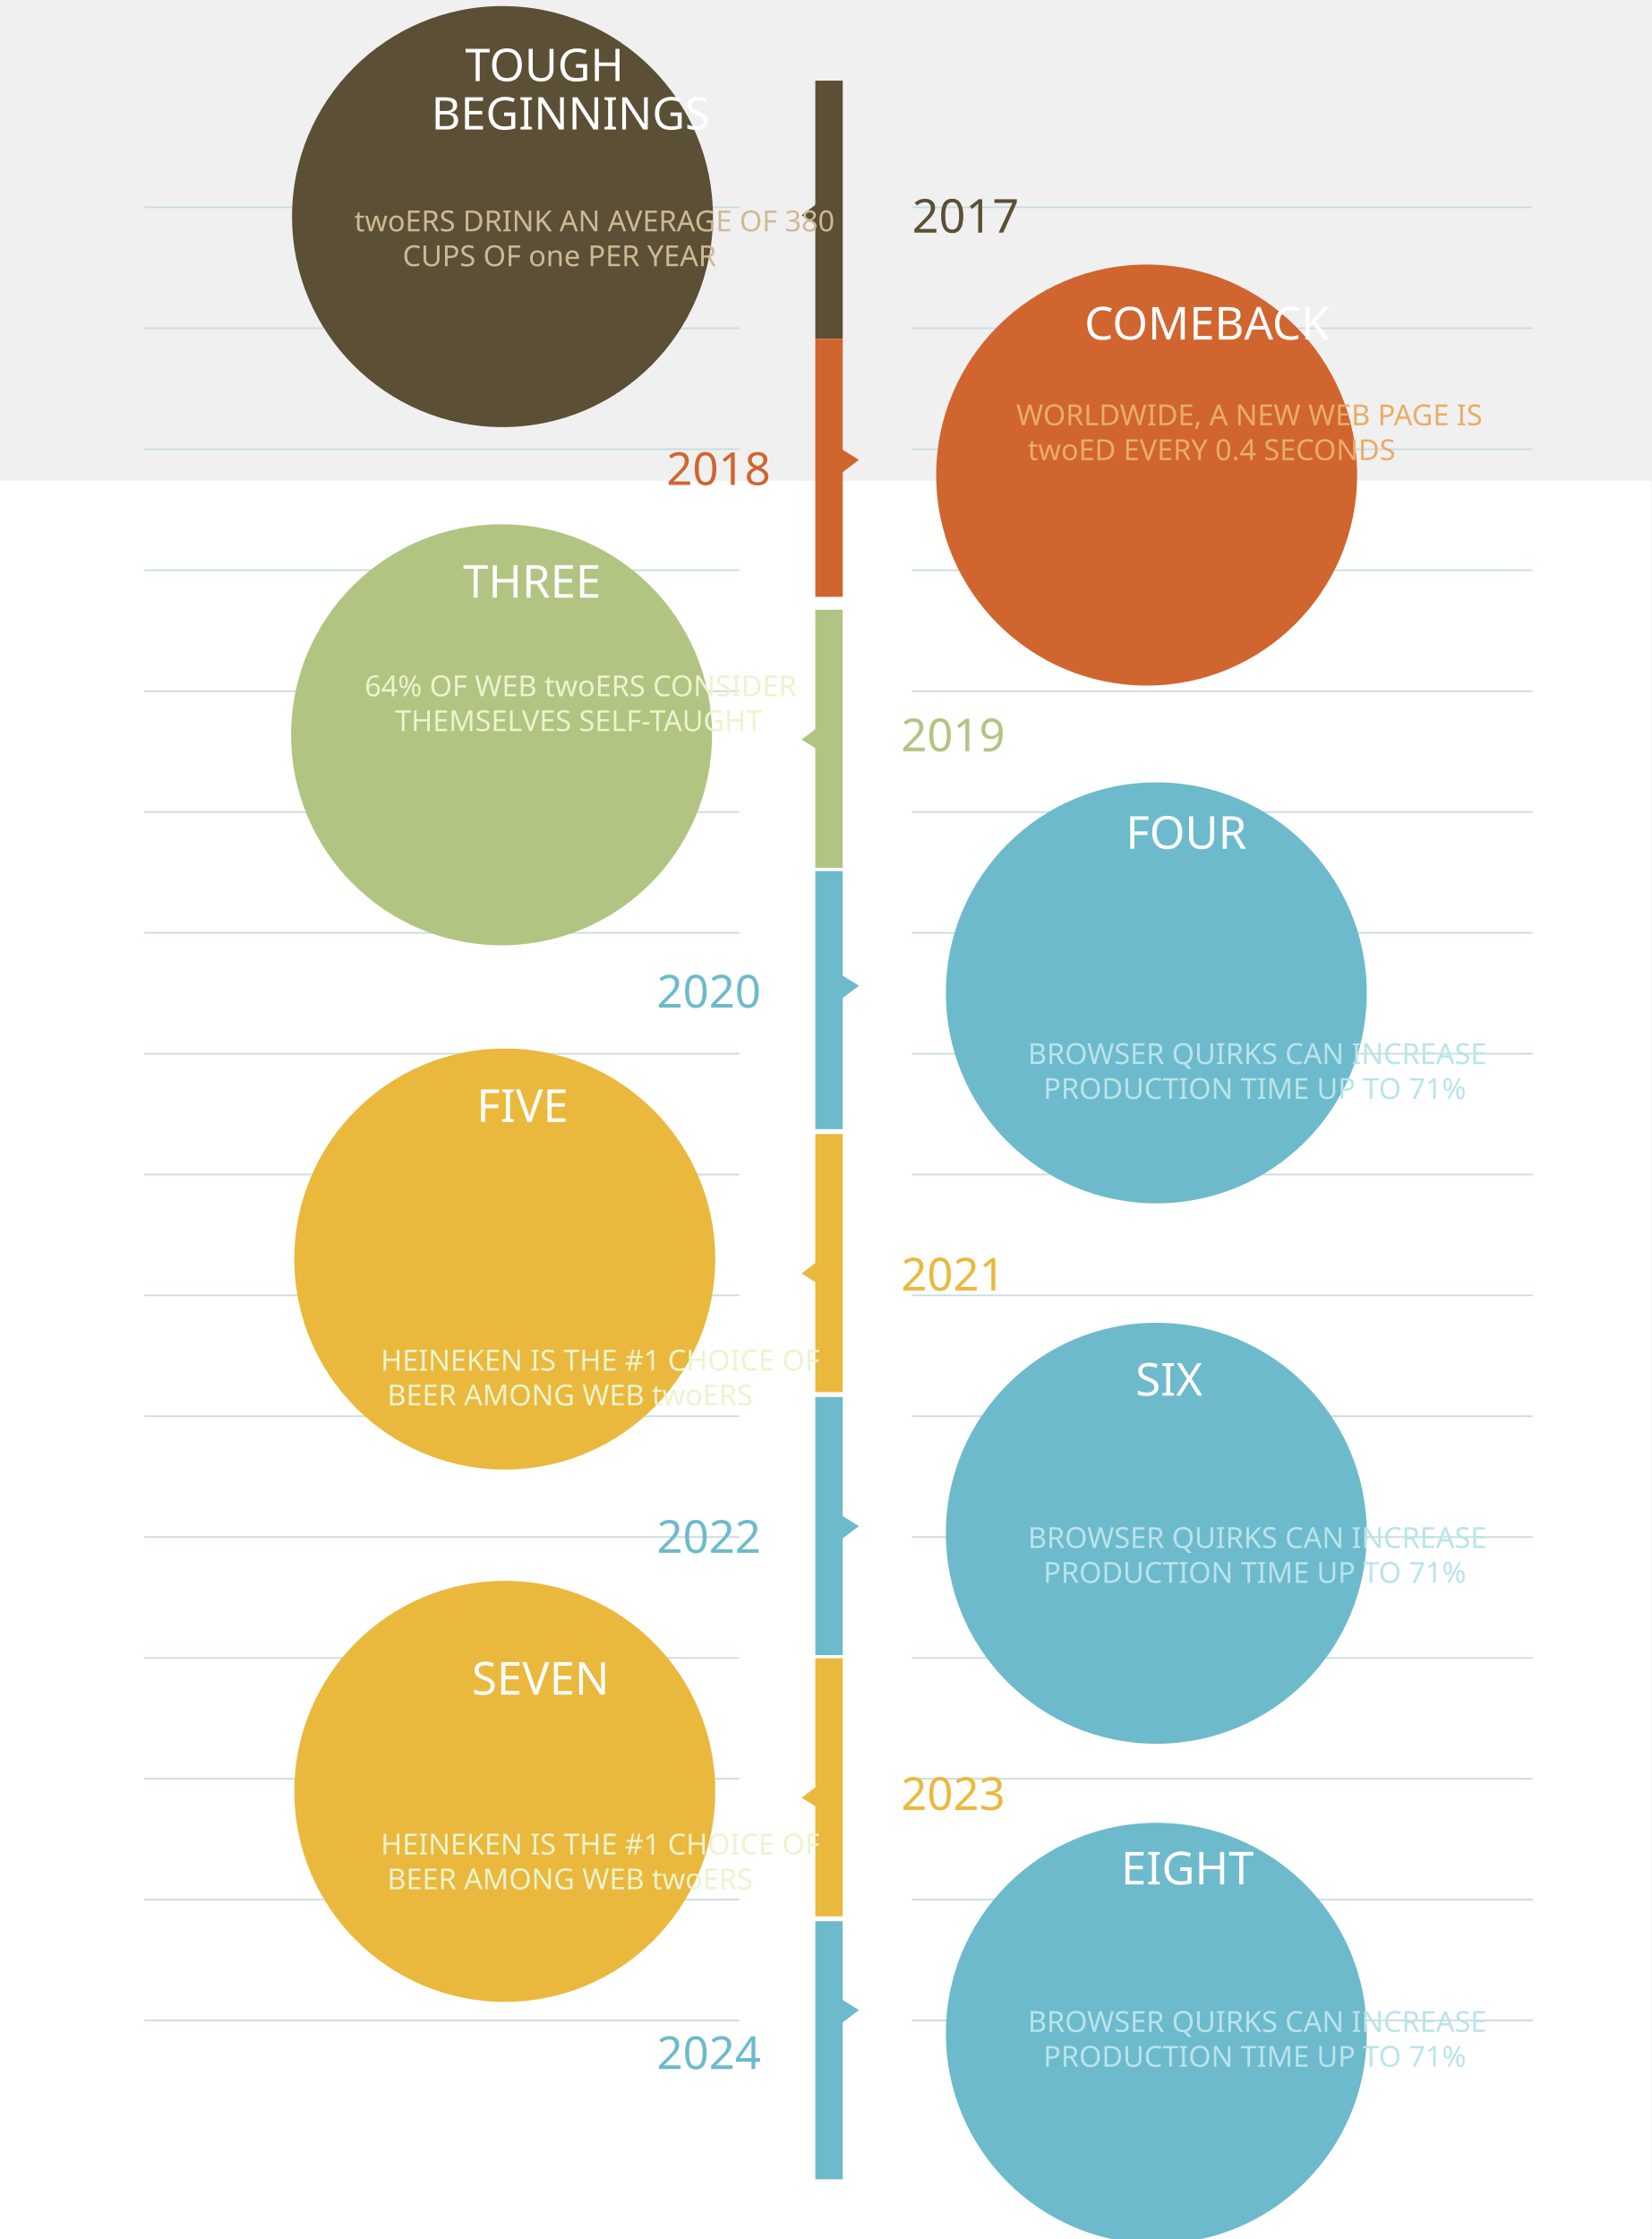
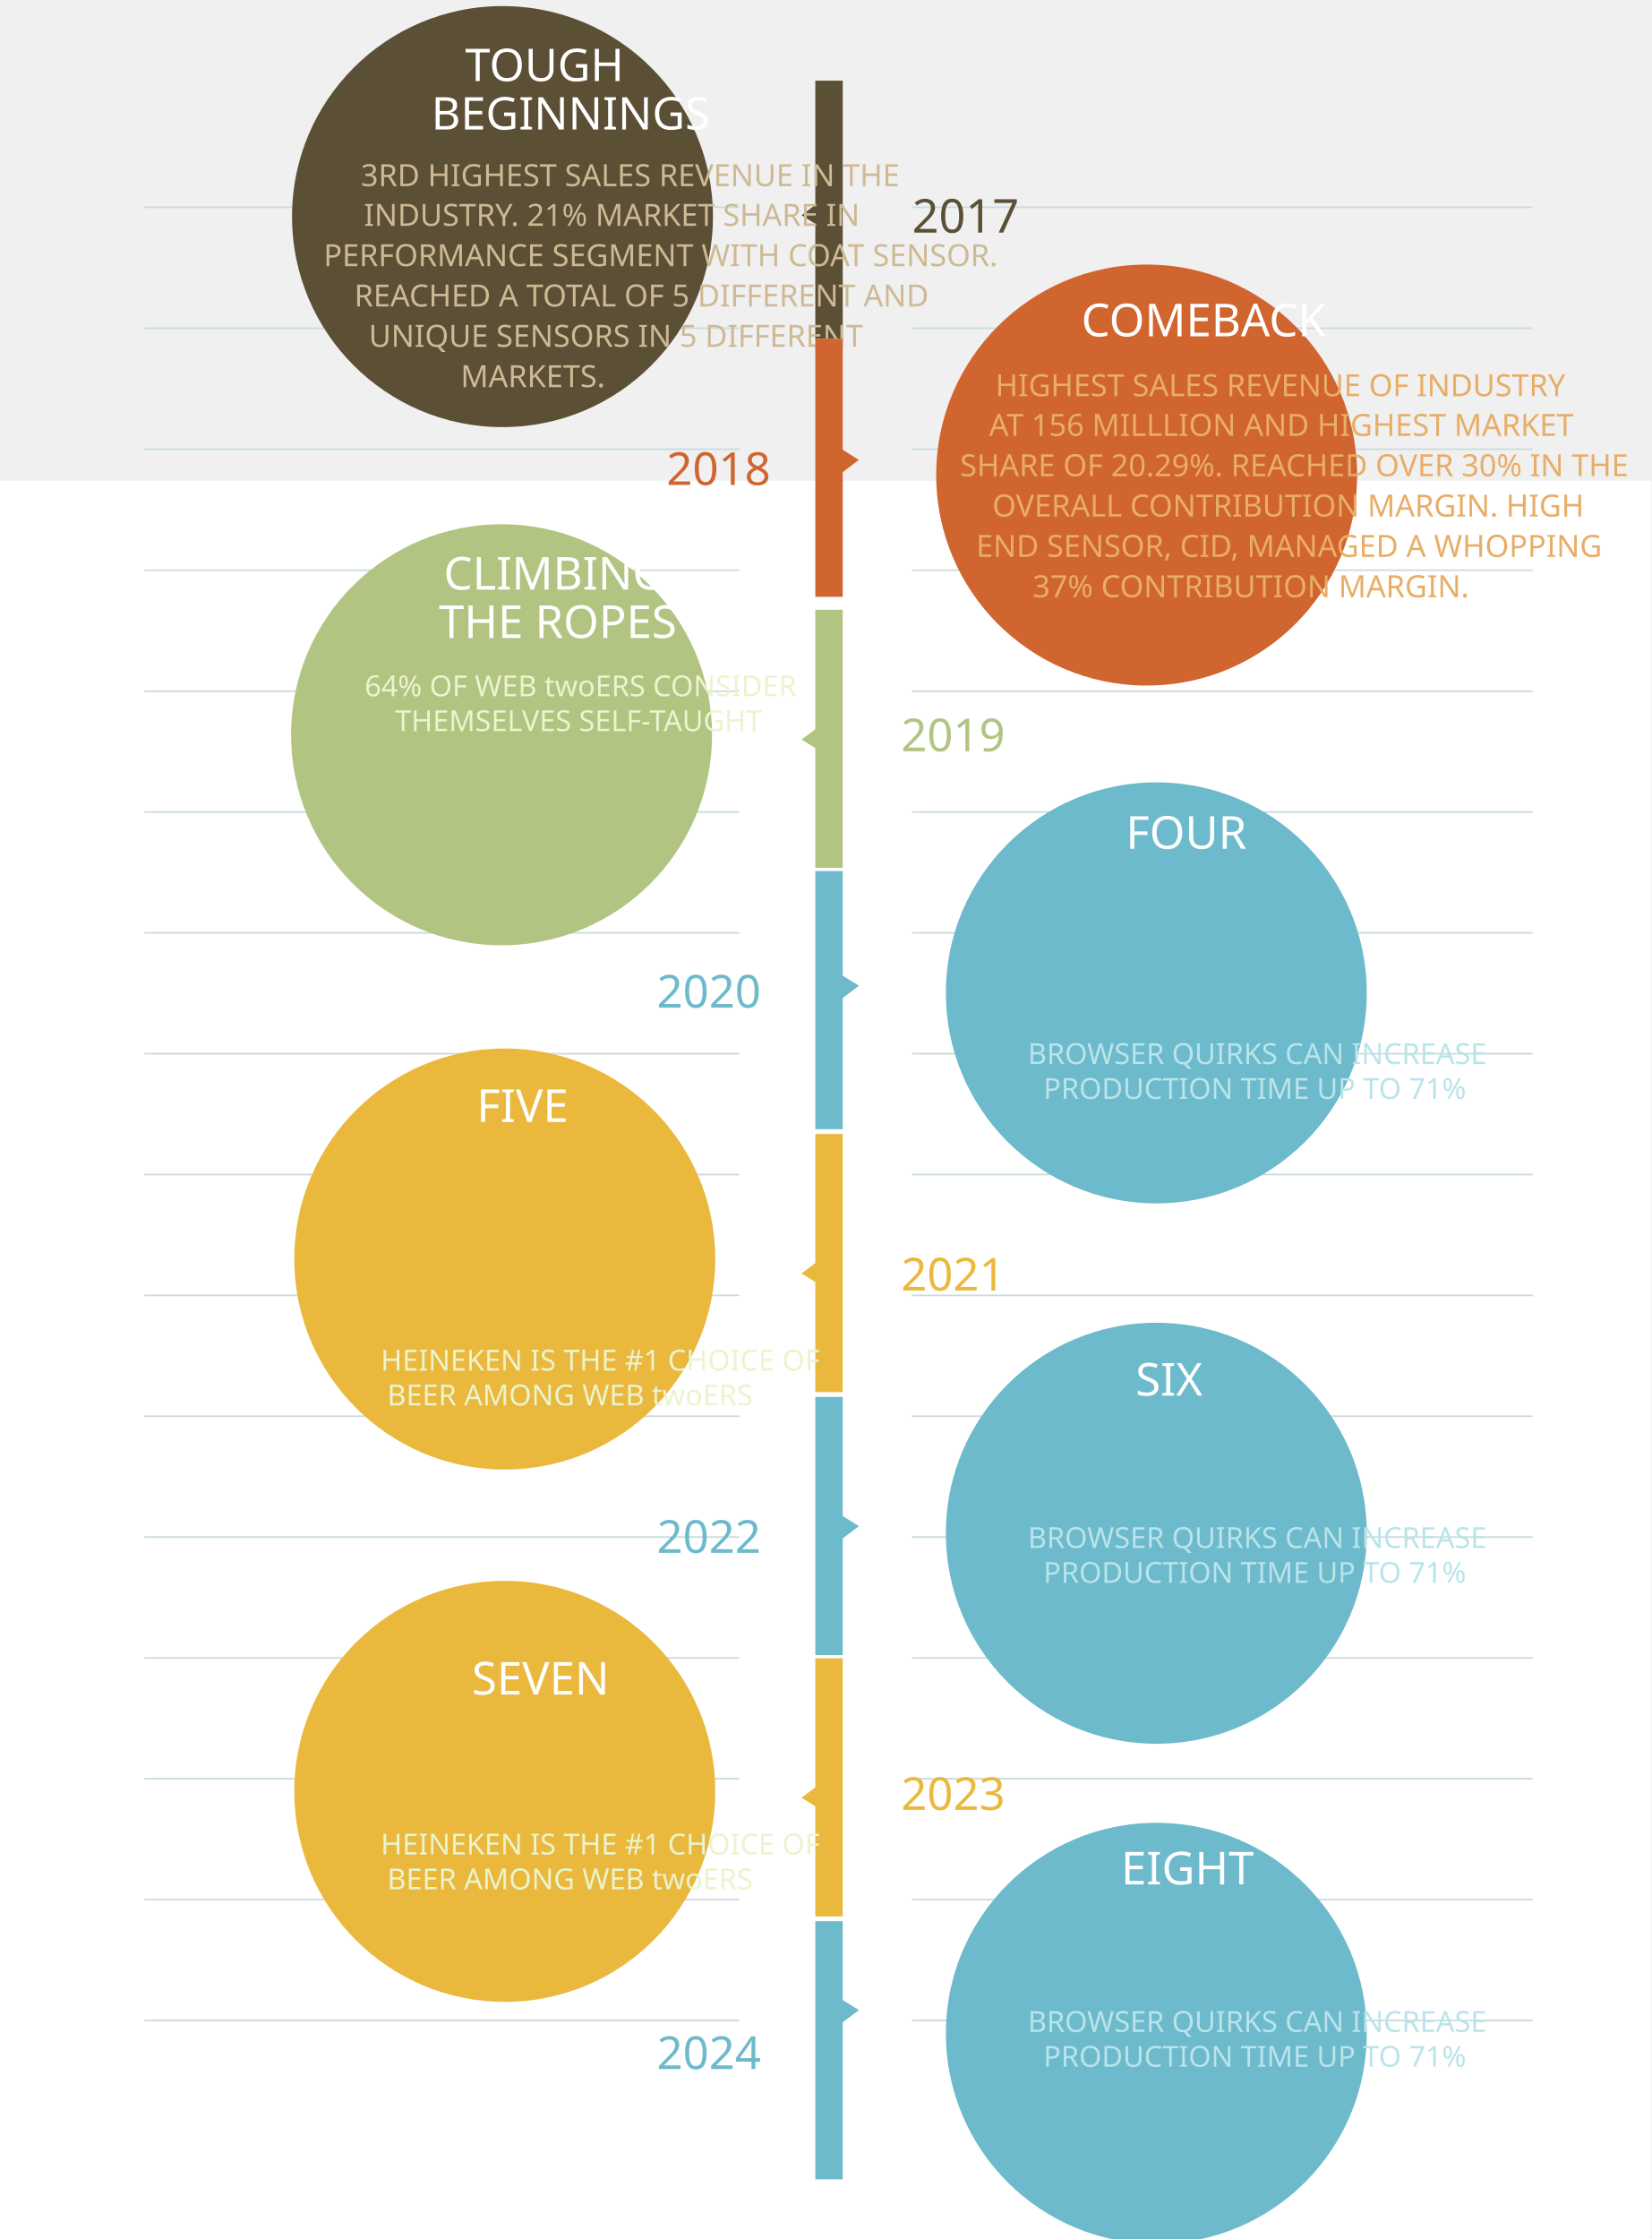
<svg xmlns="http://www.w3.org/2000/svg" version="1.1" id="InteractiveSVG" x="0px" y="0px" width="1024px" height="1388px" viewBox="0 0 1024 1388" enable-background="new 0 0 1024 1388" xml:space="preserve">
  <g id="background">
    <rect y="297.986" fill="#ffffff" width="1023.91" height="1090" />
    <g>
      <line fill="none" stroke="#CADBDD" stroke-miterlimit="10" x1="950.369" y1="1252.486" x2="565.455" y2="1252.486" />
      <line fill="none" stroke="#CADBDD" stroke-miterlimit="10" x1="950.369" y1="1177.577" x2="565.455" y2="1177.577" />
      <line fill="none" stroke="#CADBDD" stroke-miterlimit="10" x1="950.369" y1="1102.668" x2="565.455" y2="1102.668" />
      <line fill="none" stroke="#CADBDD" stroke-miterlimit="10" x1="950.369" y1="1027.758" x2="565.455" y2="1027.758" />
      <line fill="none" stroke="#CADBDD" stroke-miterlimit="10" x1="950.369" y1="952.85" x2="565.455" y2="952.85" />
      <line fill="none" stroke="#CADBDD" stroke-miterlimit="10" x1="950.369" y1="877.94" x2="565.455" y2="877.94" />
      <line fill="none" stroke="#CADBDD" stroke-miterlimit="10" x1="950.369" y1="803.031" x2="565.455" y2="803.031" />
      <line fill="none" stroke="#CADBDD" stroke-miterlimit="10" x1="950.369" y1="728.123" x2="565.455" y2="728.122" />
      <line fill="none" stroke="#CADBDD" stroke-miterlimit="10" x1="950.369" y1="653.214" x2="565.455" y2="653.214" />
      <line fill="none" stroke="#CADBDD" stroke-miterlimit="10" x1="950.369" y1="578.305" x2="565.455" y2="578.305" />
      <line fill="none" stroke="#CADBDD" stroke-miterlimit="10" x1="950.369" y1="503.396" x2="565.455" y2="503.396" />
      <line fill="none" stroke="#CADBDD" stroke-miterlimit="10" x1="950.369" y1="428.486" x2="565.455" y2="428.486" />
      <line fill="none" stroke="#CADBDD" stroke-miterlimit="10" x1="950.369" y1="353.486" x2="565.455" y2="353.486" />
      <line fill="none" stroke="#CADBDD" stroke-miterlimit="10" x1="950.369" y1="278.486" x2="565.455" y2="278.486" />
      <line fill="none" stroke="#CADBDD" stroke-miterlimit="10" x1="950.369" y1="203.486" x2="565.455" y2="203.486" />
      <line fill="none" stroke="#CADBDD" stroke-miterlimit="10" x1="950.369" y1="128.486" x2="565.455" y2="128.486" />
    </g>
    <g>
      <line fill="none" stroke="#CADBDD" stroke-miterlimit="10" x1="458.454" y1="1252.486" x2="89.467" y2="1252.486" />
      <line fill="none" stroke="#CADBDD" stroke-miterlimit="10" x1="458.454" y1="1177.577" x2="89.467" y2="1177.577" />
      <line fill="none" stroke="#CADBDD" stroke-miterlimit="10" x1="458.454" y1="1102.668" x2="89.467" y2="1102.668" />
      <line fill="none" stroke="#CADBDD" stroke-miterlimit="10" x1="458.454" y1="1027.758" x2="89.467" y2="1027.758" />
      <line fill="none" stroke="#CADBDD" stroke-miterlimit="10" x1="458.454" y1="952.85" x2="89.467" y2="952.85" />
      <line fill="none" stroke="#CADBDD" stroke-miterlimit="10" x1="458.454" y1="877.94" x2="89.467" y2="877.94" />
      <line fill="none" stroke="#CADBDD" stroke-miterlimit="10" x1="458.454" y1="803.031" x2="89.467" y2="803.031" />
      <line fill="none" stroke="#CADBDD" stroke-miterlimit="10" x1="458.454" y1="728.122" x2="89.467" y2="728.122" />
      <line fill="none" stroke="#CADBDD" stroke-miterlimit="10" x1="458.454" y1="653.214" x2="89.467" y2="653.214" />
      <line fill="none" stroke="#CADBDD" stroke-miterlimit="10" x1="458.454" y1="578.305" x2="89.467" y2="578.305" />
      <line fill="none" stroke="#CADBDD" stroke-miterlimit="10" x1="458.454" y1="503.396" x2="89.467" y2="503.396" />
      <line fill="none" stroke="#CADBDD" stroke-miterlimit="10" x1="458.454" y1="428.486" x2="89.467" y2="428.486" />
      <line fill="none" stroke="#CADBDD" stroke-miterlimit="10" x1="458.454" y1="353.486" x2="89.467" y2="353.486" />
      <line fill="none" stroke="#CADBDD" stroke-miterlimit="10" x1="458.454" y1="278.486" x2="89.467" y2="278.486" />
      <line fill="none" stroke="#CADBDD" stroke-miterlimit="10" x1="458.454" y1="203.486" x2="89.467" y2="203.486" />
      <line fill="none" stroke="#CADBDD" stroke-miterlimit="10" x1="458.454" y1="128.486" x2="89.467" y2="128.486" />
    </g>
  </g>
  <g id="timeline">
    <g id="one">
      <rect x="505.545" y="50" fill="#5B4F35" width="17" height="160" />
      <polyline fill="#5B4F35" points="509.334,124.132 497.023,133.456 514.566,144.415   " />
      <g>
        <text transform="matrix(1 0 0 1 565.5449 144.2139)" fill="#5B4F35" font-family="'LeagueGothic'" font-size="29">2017</text>
      </g>
      <g id="one-badge">
        <circle fill="#5B4F35" cx="311.581" cy="134.273" r="130.5" />
        <g id="one-title">
          <text transform="matrix(1 0 0 1 288.416 50.2793)" fill="#FFFFFF" font-family="'LeagueGothic'" font-size="28">TOUGH</text>
          <text transform="matrix(1 0 0 1 267.416 80.2793)" fill="#FFFFFF" font-family="'LeagueGothic'" font-size="28">BEGINNINGS</text>
        </g>
        <g id="one-details">
          <rect x="219.11" y="530.174" fill="none" width="187" height="68" />
-           <text transform="matrix(1 0 0 1 219.7134 143.4023)" fill="#CEB995" font-family="'LeagueGothic'" font-size="18">twoERS DRINK AN AVERAGE OF 380 </text>
-           <text transform="matrix(1 0 0 1 249.6372 165.0039)" fill="#CEB995" font-family="'LeagueGothic'" font-size="18">CUPS OF one PER YEAR</text>
+           <text transform="matrix(1 0 0 1 223.7134 115.4023)" fill="#CEB995" font-family="'LeagueGothic'" font-size="19">3RD HIGHEST SALES REVENUE IN THE</text>
+           <text transform="matrix(1 0 0 1 225.6372 140.0039)" fill="#CEB995" font-family="'LeagueGothic'" font-size="19">INDUSTRY. 21% MARKET SHARE IN </text>
+           <text transform="matrix(1 0 0 1 200.6372 165.0039)" fill="#CEB995" font-family="'LeagueGothic'" font-size="19">PERFORMANCE SEGMENT WITH COAT SENSOR.</text>
+           <text transform="matrix(1 0 0 1 219.6372 190.0039)" fill="#CEB995" font-family="'LeagueGothic'" font-size="19">REACHED A TOTAL OF 5 DIFFERENT AND </text>
+           <text transform="matrix(1 0 0 1 228.6372 215.0039)" fill="#CEB995" font-family="'LeagueGothic'" font-size="19">UNIQUE SENSORS IN 5 DIFFERENT</text>
+           <text transform="matrix(1 0 0 1 285.6372 240.0039)" fill="#CEB995" font-family="'LeagueGothic'" font-size="19">MARKETS. </text>
        </g>
      </g>
    </g>
    <g id="two">
      <rect x="505.545" y="210" fill="#D1652F" width="17" height="160" />
      <polyline fill="#D1652F" points="520.256,294.415 532.566,285.092 515.023,274.132   " />
      <text transform="matrix(1 0 0 1 413.2793 300.6328)" fill="#D1652F" font-family="'LeagueGothic'" font-size="28.225">2018</text>
      <g id="two-badge">
        <circle fill="#D1652F" cx="711" cy="294.5" r="130.5" />
        <g id="two-title">
-           <text transform="matrix(1 0 0 1 672.4639 210.5059)" fill="#FFFFFF" font-family="'LeagueGothic'" font-size="28.225">COMEBACK</text>
+           <text transform="matrix(1 0 0 1 670.4639 208.5059)" fill="#FFFFFF" font-family="'LeagueGothic'" font-size="28.225">COMEBACK</text>
        </g>
        <g id="two-details">
          <rect x="616.468" y="650.4" fill="none" width="187" height="68" />
-           <text transform="matrix(1 0 0 1 630.1738 263.6289)" fill="#E8AD67" font-family="'LeagueGothic'" font-size="18">WORLDWIDE, A NEW WEB PAGE IS </text>
-           <text transform="matrix(1 0 0 1 637.2568 285.2305)" fill="#E8AD67" font-family="'LeagueGothic'" font-size="18">twoED EVERY 0.4 SECONDS</text>
+           <text transform="matrix(1 0 0 1 617.1738 245.6289)" fill="#E8AD67" font-family="'LeagueGothic'" font-size="19">HIGHEST SALES REVENUE OF INDUSTRY </text>
+           <text transform="matrix(1 0 0 1 613.2568 270.2305)" fill="#E8AD67" font-family="'LeagueGothic'" font-size="19">AT 156 MILLLION AND HIGHEST MARKET </text>
+           <text transform="matrix(1 0 0 1 595.2568 295.2305)" fill="#E8AD67" font-family="'LeagueGothic'" font-size="19">SHARE OF 20.29%. REACHED OVER 30% IN THE</text>
+           <text transform="matrix(1 0 0 1 615.2568 320.2305)" fill="#E8AD67" font-family="'LeagueGothic'" font-size="19">OVERALL CONTRIBUTION MARGIN. HIGH</text>
+           <text transform="matrix(1 0 0 1 605.2568 345.2305)" fill="#E8AD67" font-family="'LeagueGothic'" font-size="19">END SENSOR, CID, MANAGED A WHOPPING </text>
+           <text transform="matrix(1 0 0 1 640.2568 370.2305)" fill="#E8AD67" font-family="'LeagueGothic'" font-size="19">37% CONTRIBUTION MARGIN.</text>
        </g>
      </g>
    </g>
    <g id="three">
      <rect x="505.545" y="378" fill="#B1C482" width="17" height="160" />
      <polyline fill="#B1C482" points="509.334,449.133 497.023,458.455 514.566,469.415   " />
      <text transform="matrix(1 0 0 1 558.6953 465.7109)" fill="#B1C482" font-family="'LeagueGothic'" font-size="28.225">2019</text>
      <g id="three-badge">
        <circle fill="#B1C482" cx="311" cy="455.5" r="130.5" />
        <g id="three-title">
-           <text transform="matrix(1 0 0 1 287.0991 370.5059)" fill="#FFFFFF" font-family="'LeagueGothic'" font-size="28.225">THREE</text>
+           <text transform="matrix(1 0 0 1 275.0991 365.5059)" fill="#FFFFFF" font-family="'LeagueGothic'" font-size="28.225">CLIMBING</text>
+           <text transform="matrix(1 0 0 1 272.0991 395.5059)" fill="#FFFFFF" font-family="'LeagueGothic'" font-size="28.225">THE ROPES</text>
        </g>
        <g id="three-details">
          <rect x="215.893" y="818.4" fill="none" width="187" height="68" />
          <text transform="matrix(1 0 0 1 226.1045 431.6289)" fill="#EBF4CE" font-family="'LeagueGothic'" font-size="18">64% OF WEB twoERS CONSIDER</text>
          <text transform="matrix(1 0 0 1 244.9507 453.2305)" fill="#EBF4CE" font-family="'LeagueGothic'" font-size="18">THEMSELVES SELF-TAUGHT</text>
        </g>
      </g>
    </g>
    <g id="four">
      <rect x="505.545" y="540" fill="#6DBACC" width="17" height="160" />
      <polyline fill="#6DBACC" points="520.256,620.415 532.566,611.092 515.023,600.133   " />
      <text transform="matrix(1 0 0 1 407.2793 624.6328)" fill="#6DBACC" font-family="'LeagueGothic'" font-size="28.225">2020</text>
      <g id="four-badge">
        <circle fill="#6DBACC" cx="717" cy="615.5" r="130.5" />
        <g id="four-title">
          <text transform="matrix(1 0 0 1 698.0996 526.1816)" fill="#FFFFFF" font-family="'LeagueGothic'" font-size="28.225">FOUR</text>
        </g>
        <g id="four-details">
          <rect x="622.892" y="1046.4" fill="none" width="187" height="68" />
          <text transform="matrix(1 0 0 1 637.332 659.6289)" fill="#B9E4EA" font-family="'LeagueGothic'" font-size="18">BROWSER QUIRKS CAN INCREASE </text>
          <text transform="matrix(1 0 0 1 646.9707 681.2305)" fill="#B9E4EA" font-family="'LeagueGothic'" font-size="18">PRODUCTION TIME UP TO 71%</text>
        </g>
      </g>
    </g>
    <g id="five">
      <rect x="505.545" y="703" fill="#EAB83D" width="17" height="160" />
      <polyline fill="#EAB83D" points="509.334,780.133 497.023,789.455 514.566,800.415   " />
      <text transform="matrix(1 0 0 1 558.6953 800.0137)" fill="#EAB83D" font-family="'LeagueGothic'" font-size="28.225">2021</text>
      <g id="five-badge">
        <circle fill="#EAB83D" cx="313" cy="780.5" r="130.5" />
        <g id="five-title">
          <text transform="matrix(1 0 0 1 295.5708 695.5059)" fill="#FFFFFF" font-family="'LeagueGothic'" font-size="28.225">FIVE</text>
        </g>
        <g id="five-details">
          <rect x="217.893" y="1236.4" fill="none" width="187" height="68" />
          <text transform="matrix(1 0 0 1 236.0879 849.6289)" fill="#EBF4CE" font-family="'LeagueGothic'" font-size="18">HEINEKEN IS THE #1 CHOICE OF</text>
          <text transform="matrix(1 0 0 1 240.1099 871.2305)" fill="#EBF4CE" font-family="'LeagueGothic'" font-size="18">BEER AMONG WEB twoERS</text>
        </g>
      </g>
    </g>
    <g id="six">
      <rect x="505.545" y="866" fill="#6DBACC" width="17" height="160" />
      <polyline fill="#6DBACC" points="520.256,955.415 532.566,946.092 515.023,935.133   " />
      <text transform="matrix(1 0 0 1 407.2793 962.6328)" fill="#6DBACC" font-family="'LeagueGothic'" font-size="28.225">2022</text>
      <g id="six-badge">
        <circle fill="#6DBACC" cx="717" cy="950.5" r="130.5" />
        <g id="six-title">
          <text transform="matrix(1 0 0 1 704.0996 865.1816)" fill="#FFFFFF" font-family="'LeagueGothic'" font-size="28.225">SIX</text>
        </g>
        <g id="six-details">
          <rect x="622.892" y="1046.4" fill="none" width="187" height="68" />
          <text transform="matrix(1 0 0 1 637.332 959.6289)" fill="#B9E4EA" font-family="'LeagueGothic'" font-size="18">BROWSER QUIRKS CAN INCREASE </text>
          <text transform="matrix(1 0 0 1 646.9707 981.2305)" fill="#B9E4EA" font-family="'LeagueGothic'" font-size="18">PRODUCTION TIME UP TO 71%</text>
        </g>
      </g>
    </g>
    <g id="seven">
      <rect x="505.545" y="1028" fill="#EAB83D" width="17" height="160" />
      <polyline fill="#EAB83D" points="509.334,1105.133 497.023,1114.455 514.566,1125.415   " />
      <text transform="matrix(1 0 0 1 558.6953 1122.014)" fill="#EAB83D" font-family="'LeagueGothic'" font-size="28.225">2023</text>
      <g id="seven-badge">
        <circle fill="#EAB83D" cx="313" cy="1110.5" r="130.5" />
        <g id="seven-title">
          <text transform="matrix(1 0 0 1 292.5708 1050.506)" fill="#FFFFFF" font-family="'LeagueGothic'" font-size="28.225">SEVEN</text>
        </g>
        <g id="seven-details">
          <rect x="217.893" y="1236.4" fill="none" width="187" height="68" />
          <text transform="matrix(1 0 0 1 236.0879 1149.629)" fill="#EBF4CE" font-family="'LeagueGothic'" font-size="18">HEINEKEN IS THE #1 CHOICE OF</text>
          <text transform="matrix(1 0 0 1 240.1099 1171.23)" fill="#EBF4CE" font-family="'LeagueGothic'" font-size="18">BEER AMONG WEB twoERS</text>
        </g>
      </g>
    </g>
    <g id="eight">
      <rect x="505.545" y="1191" fill="#6DBACC" width="17" height="160" />
      <polyline fill="#6DBACC" points="520.256,1255.415 532.566,1246.092 515.023,1235.133   " />
      <text transform="matrix(1 0 0 1 407.2793 1282.633)" fill="#6DBACC" font-family="'LeagueGothic'" font-size="28.225">2024</text>
      <g id="eight-badge">
        <circle fill="#6DBACC" cx="717" cy="1260.5" r="130.5" />
        <g id="eight-title">
          <text transform="matrix(1 0 0 1 695.0996 1168.182)" fill="#FFFFFF" font-family="'LeagueGothic'" font-size="28.225">EIGHT</text>
        </g>
        <g id="eight-details">
          <rect x="622.892" y="1046.4" fill="none" width="187" height="68" />
          <text transform="matrix(1 0 0 1 637.332 1259.629)" fill="#B9E4EA" font-family="'LeagueGothic'" font-size="18">BROWSER QUIRKS CAN INCREASE </text>
          <text transform="matrix(1 0 0 1 646.9707 1281.23)" fill="#B9E4EA" font-family="'LeagueGothic'" font-size="18">PRODUCTION TIME UP TO 71%</text>
        </g>
      </g>
    </g>
  </g>
</svg>
